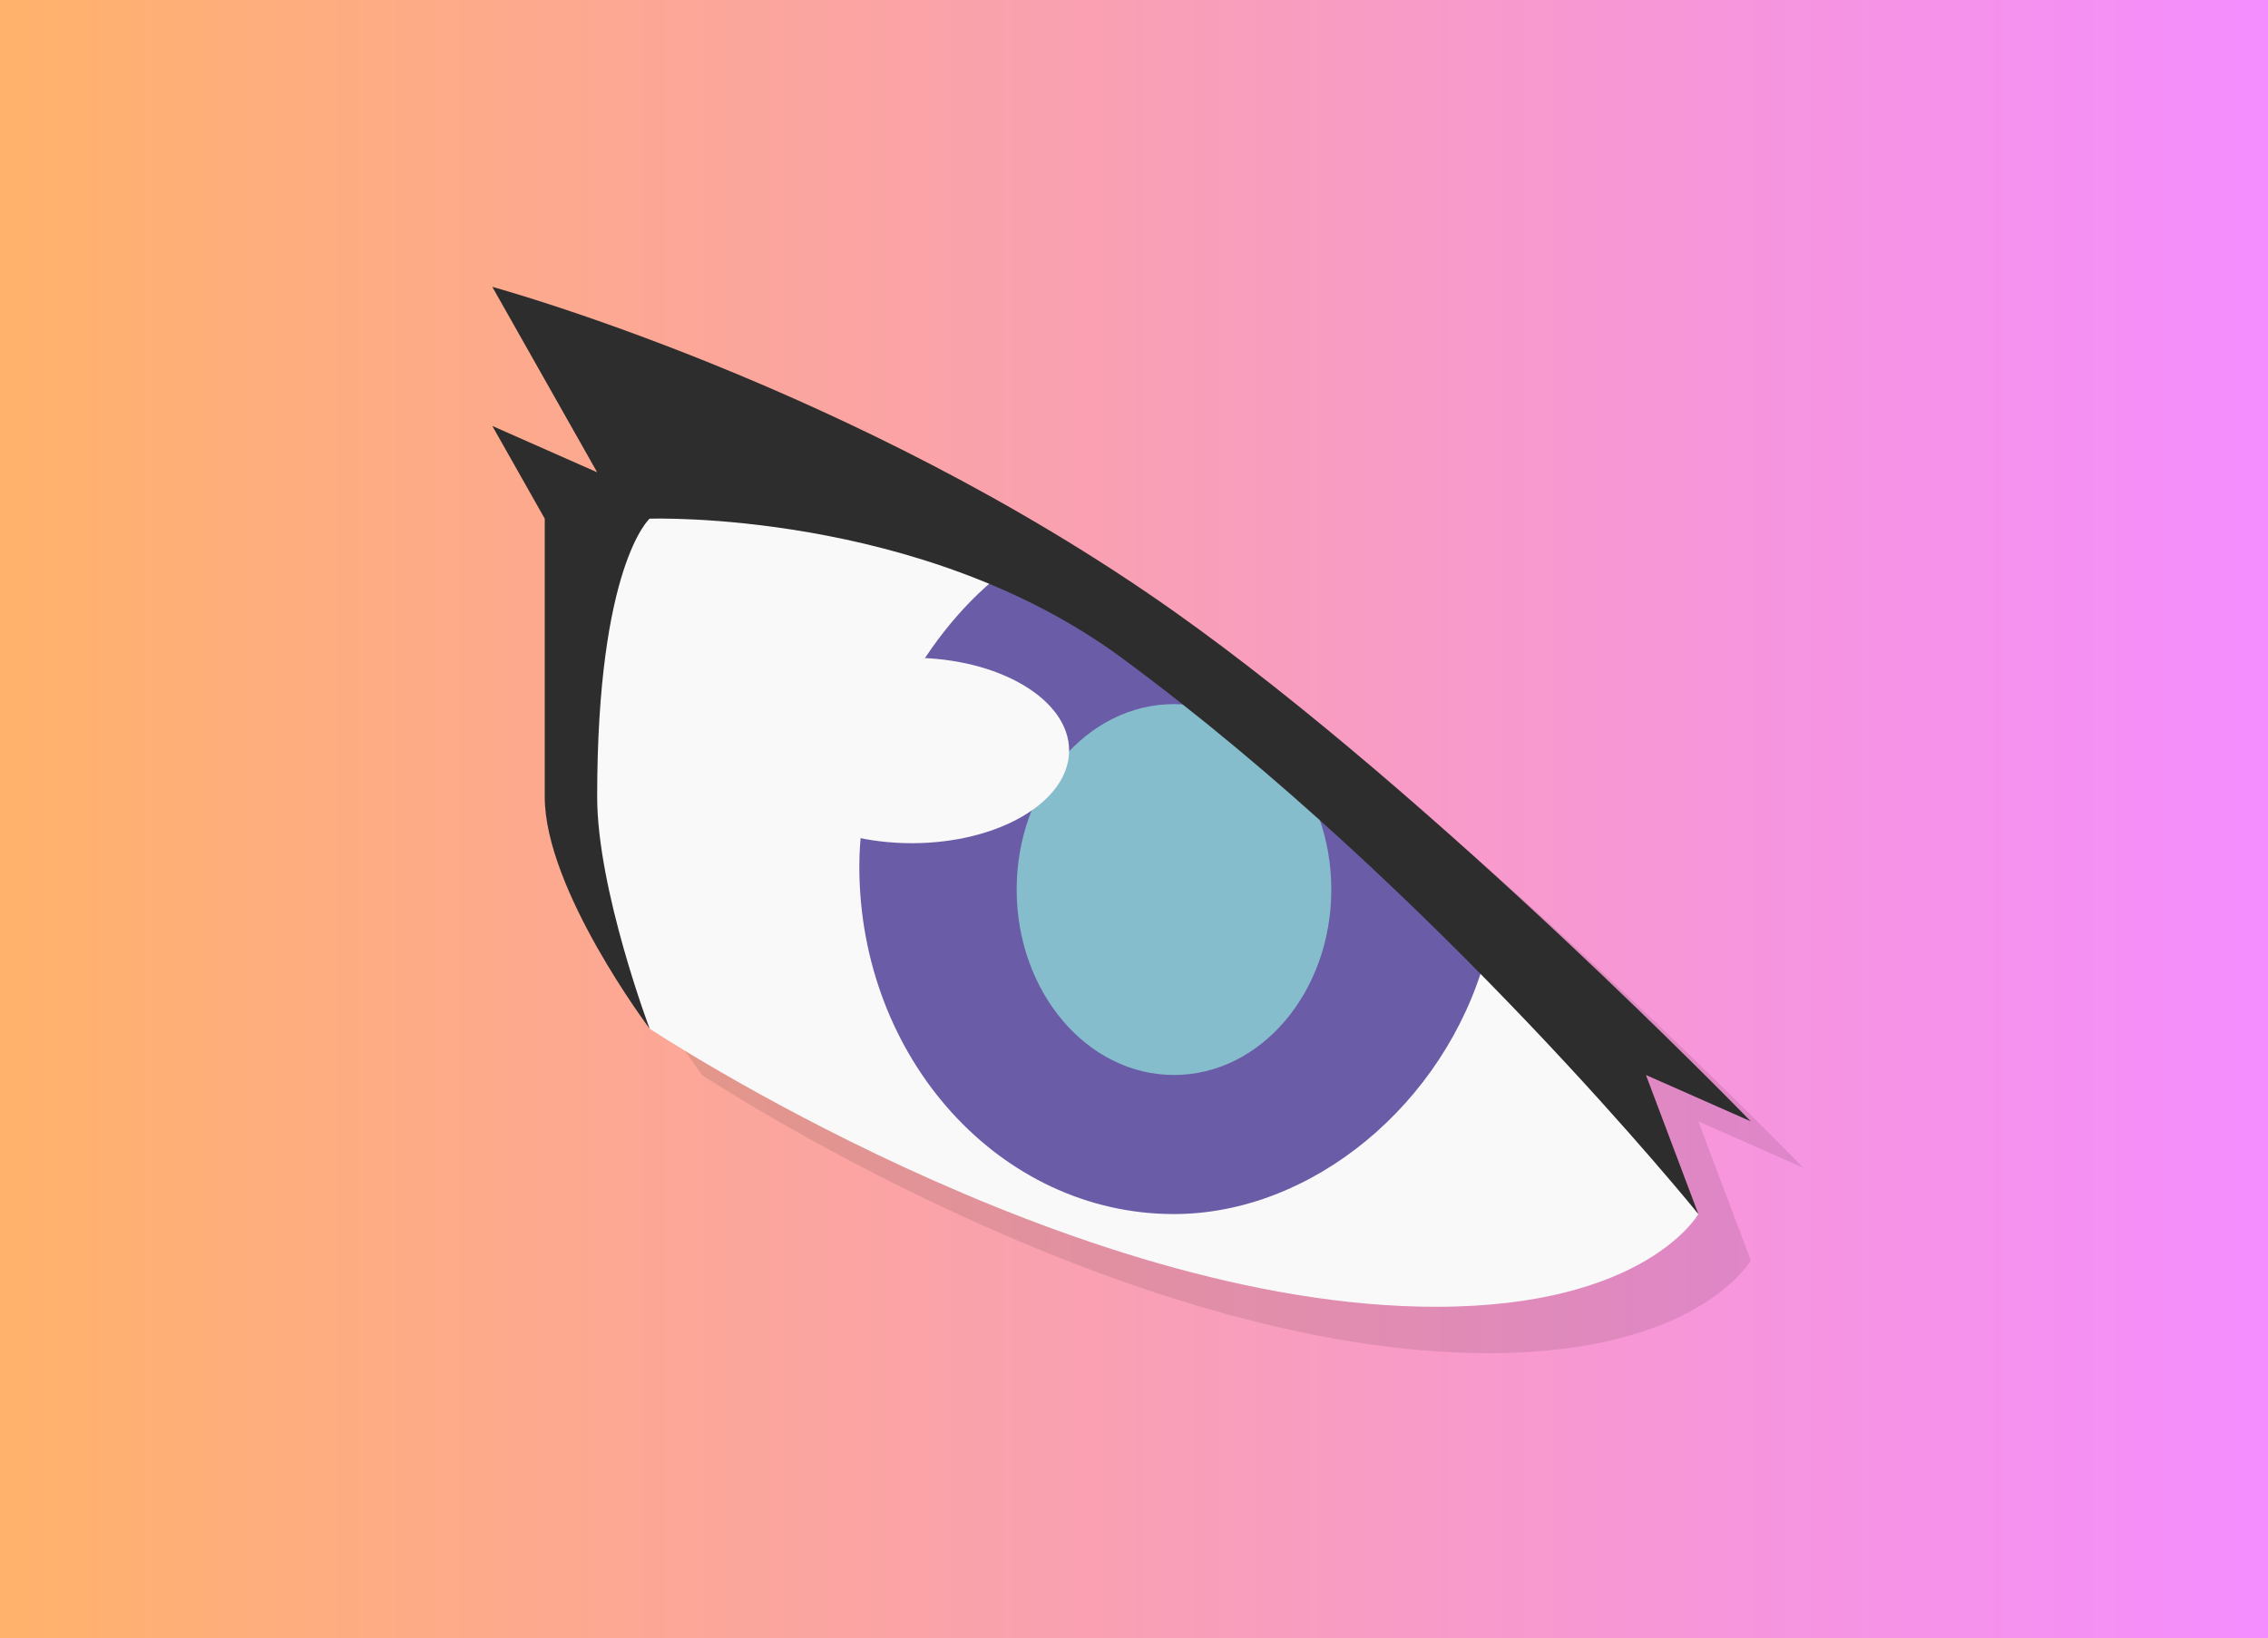
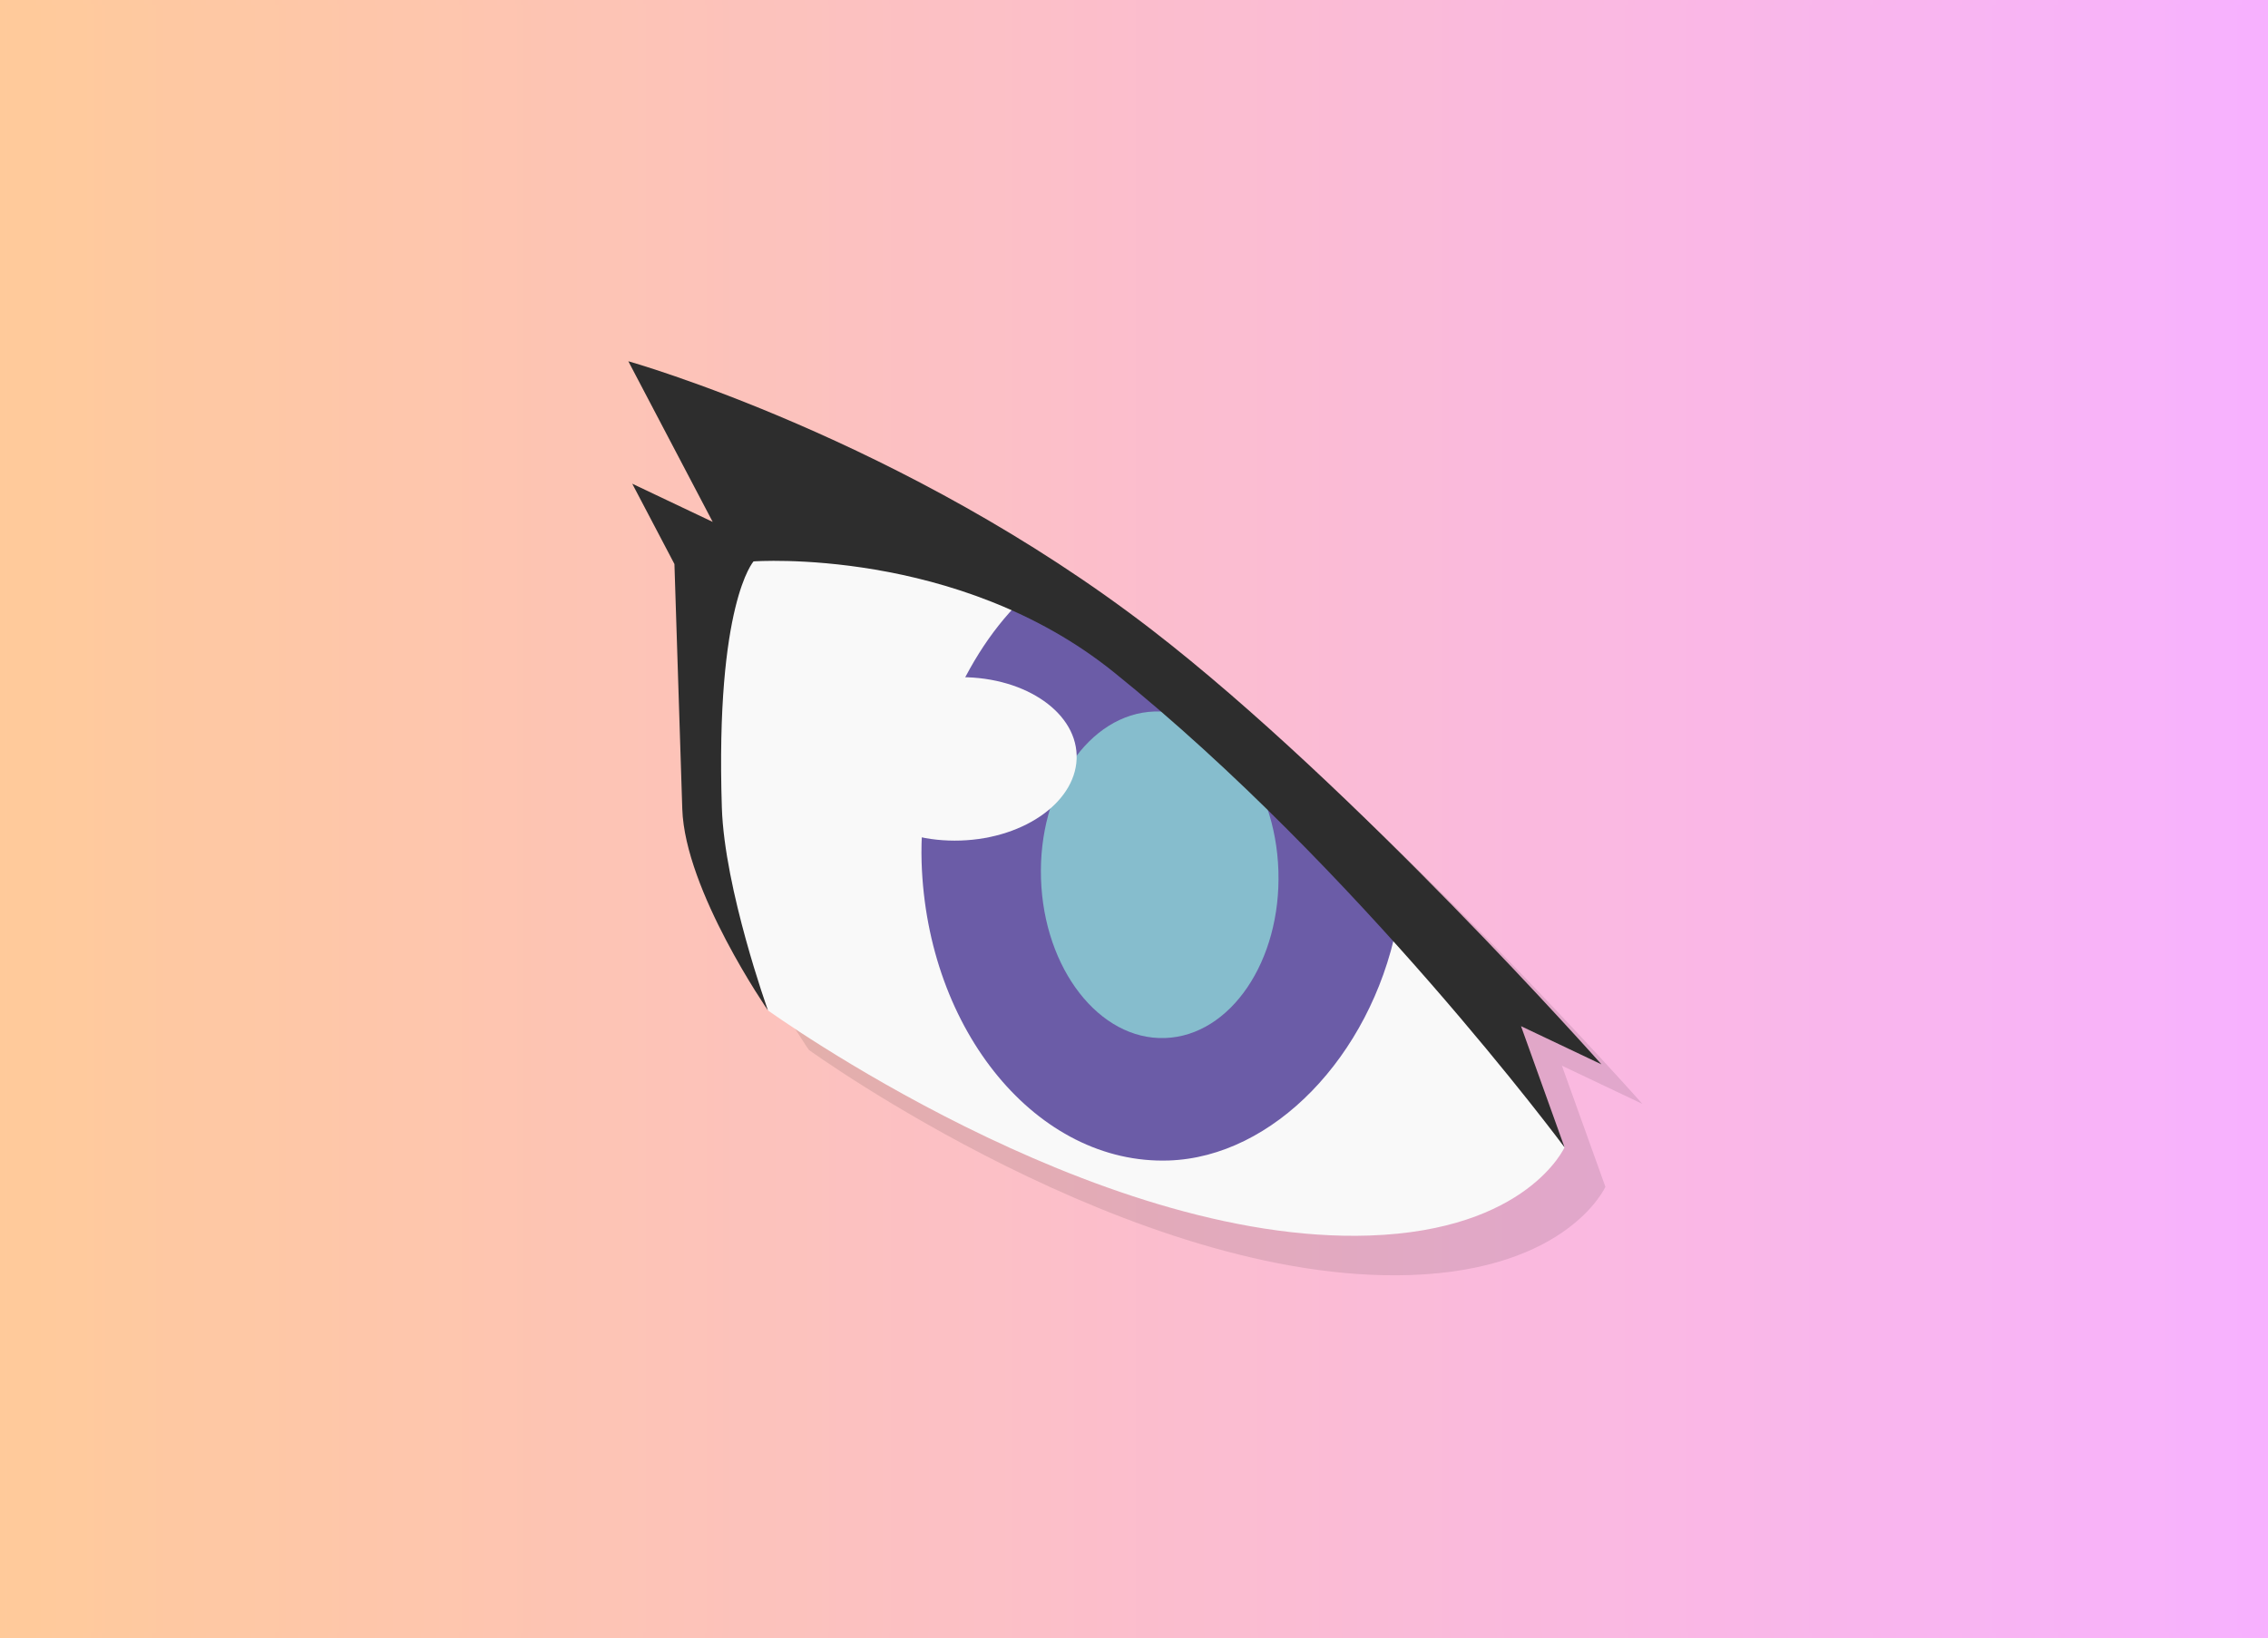
<svg xmlns="http://www.w3.org/2000/svg" xmlns:ns1="http://www.openswatchbook.org/uri/2009/osb" xmlns:xlink="http://www.w3.org/1999/xlink" width="324px" height="234px" version="1.1" id="svg2">
  <defs id="defs6">
    <linearGradient id="linearGradient2614">
+       <stop id="stop906" offset="0" style="stop-color:#ed7200;stop-opacity:1" />
+       <stop id="stop908" offset="1" style="stop-color:#ff4dd9;stop-opacity:1" />
+     </linearGradient>
+     <linearGradient id="linearGradient2527">
+       <stop style="stop-color:#ffb26b;stop-opacity:1" offset="0" id="stop901" />
+       <stop style="stop-color:#f48dff;stop-opacity:1" offset="1" id="stop903" />
+     </linearGradient>
+     <linearGradient id="linearGradient2614-6">
      <stop style="stop-color:#ed7200;stop-opacity:1" offset="0" id="stop2610" />
      <stop style="stop-color:#ff4dd9;stop-opacity:1" offset="1" id="stop2612" />
    </linearGradient>
-     <linearGradient id="linearGradient2527">
+     <linearGradient id="linearGradient2527-3">
      <stop id="stop2523" offset="0" style="stop-color:#ffb26b;stop-opacity:1" />
      <stop id="stop2525" offset="1" style="stop-color:#f48dff;stop-opacity:1" />
    </linearGradient>
    <linearGradient id="linearGradient5069">
      <stop id="stop5065" offset="0" style="stop-color:#bdc9ff;stop-opacity:1" />
      <stop id="stop5067" offset="1" style="stop-color:#4465ff;stop-opacity:1" />
    </linearGradient>
    <linearGradient ns1:paint="solid" id="linearGradient4735">
      <stop id="stop4733" offset="0" style="stop-color:#bdc9ff;stop-opacity:1;" />
    </linearGradient>
    <linearGradient id="linearGradient1100">
      <stop id="stop1096" offset="0" style="stop-color:#f2f9fe;stop-opacity:1;" />
      <stop id="stop1098" offset="1" style="stop-color:#95a9b8;stop-opacity:1" />
    </linearGradient>
    <linearGradient id="linearGradient1092">
      <stop id="stop1088" offset="0" style="stop-color:#5cffd1;stop-opacity:1;" />
      <stop id="stop1090" offset="1" style="stop-color:#009e71;stop-opacity:1" />
    </linearGradient>
    <linearGradient id="linearGradient1084">
      <stop id="stop1080" offset="0" style="stop-color:#ffba86;stop-opacity:1;" />
      <stop id="stop1082" offset="1" style="stop-color:#ff5633;stop-opacity:1" />
    </linearGradient>
    <linearGradient id="linearGradient1074">
      <stop id="stop1070" offset="0" style="stop-color:#9aaab3;stop-opacity:1" />
      <stop style="stop-color:#e0e5e8;stop-opacity:1" offset="0.377" id="stop1078" />
      <stop id="stop1072" offset="1" style="stop-color:#9aaab3;stop-opacity:1" />
    </linearGradient>
-     <linearGradient gradientUnits="userSpaceOnUse" y2="201.824" x2="303.002" y1="201.824" x1="271.002" id="linearGradient1076" xlink:href="#linearGradient1074" gradientTransform="matrix(1.333463,-0.0031037,0.00385198,1.236564,-101.7005,-62.50628)" />
-     <linearGradient gradientTransform="matrix(1.347447,0,0,1.29539,1.401208,-75.01257)" gradientUnits="userSpaceOnUse" y2="216.825" x2="90.735" y1="186.825" x1="90.735" id="linearGradient1086" xlink:href="#linearGradient1084" />
-     <linearGradient gradientTransform="matrix(1.347447,0,0,1.29539,1.401208,-75.01257)" gradientUnits="userSpaceOnUse" y2="216.825" x2="52.735" y1="186.825" x1="52.735" id="linearGradient1094" xlink:href="#linearGradient1092" />
-     <linearGradient gradientTransform="matrix(1.321675,0,0,1.321675,123.5947,-161.8935)" gradientUnits="userSpaceOnUse" y2="201.825" x2="46.683" y1="201.825" x1="14.683" id="linearGradient1102" xlink:href="#linearGradient1100" />
+     <linearGradient gradientUnits="userSpaceOnUse" y2="201.824" x2="303.002" y1="201.824" x1="271.002" id="linearGradient1076" xlink:href="#linearGradient1074" gradientTransform="rotate(-90,248.0016,240.8242)" />
+     <linearGradient gradientUnits="userSpaceOnUse" y2="216.825" x2="90.735" y1="186.825" x1="90.735" id="linearGradient1086" xlink:href="#linearGradient1084" />
+     <linearGradient gradientUnits="userSpaceOnUse" y2="216.825" x2="52.735" y1="186.825" x1="52.735" id="linearGradient1094" xlink:href="#linearGradient1092" />
+     <linearGradient gradientTransform="translate(133.725,-80.80924)" gradientUnits="userSpaceOnUse" y2="201.825" x2="46.683" y1="201.825" x1="14.683" id="linearGradient1102" xlink:href="#linearGradient1100" />
    <radialGradient gradientUnits="userSpaceOnUse" r="89" fy="117" fx="162" cy="117" cx="162" id="radialGradient5045" xlink:href="#linearGradient5069" />
-     <linearGradient gradientTransform="translate(418.4237,172.5254)" xlink:href="#linearGradient2614" id="linearGradient2603" gradientUnits="userSpaceOnUse" x1="324" y1="234" x2="0" y2="-3.5e-06" />
-     <linearGradient xlink:href="#linearGradient2614" id="linearGradient2608" gradientUnits="userSpaceOnUse" x1="324" y1="234" x2="0" y2="-3.5e-06" />
-     <linearGradient gradientTransform="matrix(1.019424,0,0,1.084171,398.0015,50.5242)" gradientUnits="userSpaceOnUse" y2="61.475" x2="-72.381" y1="61.475" x1="-390.661" id="linearGradient899" xlink:href="#linearGradient2527" />
-     <linearGradient gradientUnits="userSpaceOnUse" y2="47" y1="1" x2="0" id="linearGradient842" gradientTransform="matrix(3.088621,0,0,3.04634,367.048,-67.19888)">
-       <stop id="stop862" offset="0" style="stop-color:#ffd9c2" />
-       <stop id="stop864" offset="1" style="stop-color:#ffcaab" />
-     </linearGradient>
+     <linearGradient gradientTransform="translate(389.6695,-180.4576)" xlink:href="#linearGradient2614-6" id="linearGradient2603" gradientUnits="userSpaceOnUse" x1="324" y1="234" x2="0" y2="-3.5e-06" />
+     <linearGradient xlink:href="#linearGradient2614-6" id="linearGradient2608" gradientUnits="userSpaceOnUse" x1="324" y1="234" x2="0" y2="-3.5e-06" />
+     <linearGradient gradientTransform="matrix(1.200174,0,0,1.268016,327.6013,206.1923)" gradientUnits="userSpaceOnUse" y2="-70.398" x2="-2.975" y1="-70.398" x1="-272.669" id="linearGradient899" xlink:href="#linearGradient2527" />
+     <linearGradient xlink:href="#linearGradient2527" id="linearGradient876" x1="-0.266" y1="116.926" x2="324.648" y2="116.926" gradientUnits="userSpaceOnUse" />
  </defs>
  <ellipse style="opacity:1;fill:none;fill-opacity:1;fill-rule:evenodd;stroke:url(#radialGradient5045);stroke-width:50;stroke-linecap:butt;stroke-linejoin:round;stroke-miterlimit:4;stroke-dasharray:5, 5;stroke-dashoffset:0;stroke-opacity:1;paint-order:markers fill stroke" id="ellipse5071" cx="162" cy="117" r="64" />
  <circle style="fill:none;fill-opacity:1;stroke:#18dbfb;stroke-width:4.603;stroke-miterlimit:4;stroke-dasharray:none;stroke-opacity:1" id="path2420" transform="rotate(90.02533)" d="m 54.029,-214.95 a 22.097,22.097 0 0 1 -7.852,16.892 22.097,22.097 0 0 1 -17.975,4.887" />
  <circle d="M 109.188,-214.974 A 22.097,22.097 0 0 1 90.047,-193.076" transform="rotate(90.02533)" id="circle2442" style="fill:none;fill-opacity:1;stroke:#99d901;stroke-width:4.603;stroke-miterlimit:4;stroke-dasharray:none;stroke-opacity:1" />
  <circle d="m 219.504,-215.023 a 22.097,22.097 0 0 1 -12.004,19.657" transform="rotate(90.02533)" id="circle2450" style="fill:none;fill-opacity:1;stroke:#b900ff;stroke-width:4.603;stroke-miterlimit:4;stroke-dasharray:none;stroke-opacity:1" />
  <circle d="m 54.005,-270.95 a 22.097,22.097 0 0 1 -13.823,20.489 22.097,22.097 0 0 1 -24.175,-5.147" transform="rotate(90.02533)" id="circle2519" style="fill:none;fill-opacity:1;stroke:#d10b7d;stroke-width:4.603;stroke-miterlimit:4;stroke-dasharray:none;stroke-opacity:1" />
  <g transform="matrix(1.049127,0.129301,-0.129301,1.049127,3.583555,-17.84427)" aria-label="CONKYS WIDGETS" id="text2580" style="font-style:normal;font-weight:normal;font-size:32.895px;line-height:0;font-family:sans-serif;letter-spacing:-4.786px;fill:#fcdae5;fill-opacity:1;stroke:none;stroke-width:0.822" />
-   <rect y="-1.0794682e-06" x="-0.248" height="234.346" width="324.462" id="rect891" style="opacity:1;fill:url(#linearGradient899);fill-opacity:1.0;stroke-width:1.051" />
-   <g id="g930" transform="matrix(2.425352,0,0,2.174562,-243.6546,-159.7339)">
-     <path id="path877" style="opacity:0.1;stroke-width:3.067" d="m 132.548,95.353 6.177,12.185 -6.177,-3.046 3.089,6.093 v 18.278 c 0,6.093 6.177,15.232 6.177,15.232 0,0 24.709,18.278 46.329,18.278 12.354,0 15.443,-6.093 15.443,-6.093 l -3.089,-9.139 6.177,3.046 c 0,0 -18.532,-21.324 -33.975,-33.51 C 153.863,101.814 132.548,95.353 132.548,95.353 Z" />
-     <path id="path881" style="fill:#f9f9f9;stroke-width:3.067" d="m 138.725,141.048 c 0,0 24.709,18.278 46.329,18.278 12.354,0 15.443,-6.093 15.443,-6.093 l -17.845,-26.76 -15.797,-13.061 -12.354,-7.188 -15.776,-3.484 -4.643,7.845 -0.534,15.232 z" />
-     <path id="path883" style="fill:#6b5ca7;stroke-width:3.067" d="m 159.415,111.172 c -4.833,4.287 -8.33,11.873 -8.338,19.213 0,12.618 8.297,22.848 18.532,22.848 8.135,-7.4e-4 15.947,-7.24 18.34,-16.827 -5.794,-6.54 -12.975,-13.994 -20.8,-20.426 -2.462,-2.023 -5.1,-3.579 -7.734,-4.807 z" />
-     <ellipse id="ellipse885" style="fill:#86bdcd;stroke-width:3.067" ry="12.185" rx="9.266" cy="131.909" cx="169.611" />
-     <path id="path887" style="fill:#2d2d2d;stroke-width:3.067" d="m 129.459,92.306 c 0,0 21.315,6.461 40.152,21.324 15.443,12.185 33.975,33.51 33.975,33.51 l -6.177,-3.046 3.089,9.139 c 0,0 -15.443,-21.324 -33.975,-36.556 -11.864,-9.751 -27.798,-9.139 -27.798,-9.139 0,0 -3.089,3.046 -3.089,18.278 0,6.093 3.089,15.232 3.089,15.232 0,0 -6.177,-9.139 -6.177,-15.232 v -18.278 l -3.089,-6.093 6.177,3.046 z" />
-     <ellipse id="ellipse889" style="fill:#f9f9f9;stroke-width:3.067" ry="6.093" rx="9.266" cy="122.77" cx="154.168" />
+   <rect y="-1.5258789e-05" x="0.351" height="233.852" width="323.681" id="rect891" style="opacity:0.68;fill:url(#linearGradient899);fill-opacity:1.0;stroke-width:1.234;stroke:url(#linearGradient876)" />
+   <g id="g848" transform="matrix(5.652384,-0.1882177,0.1869148,5.832543,19.68884,-16.1109)">
+     <path d="m 13,13 2,4 -2,-1 1,2 v 6 c 0,2 2,5 2,5 0,0 8,6 15,6 4,0 5,-2 5,-2 l -1,-3 2,1 C 37,31 31,24 26,20 19.901,15.121 13,13 13,13 Z" style="opacity:0.1" id="path17" />
+     <path d="m 15,28 c 0,0 8,6 15,6 4,0 5,-2 5,-2 l -5.777,-8.784 -5.115,-4.288 -4,-2.36 L 15,15.425 l -1.503,2.575 -0.173,5 z" style="fill:#f9f9f9" id="path21" />
+     <path d="m 21.699,18.193 c -1.565,1.407 -2.697,3.897 -2.7,6.307 0,4.142 2.686,7.5 6,7.5 2.634,-2.41e-4 5.163,-2.377 5.938,-5.524 -1.876,-2.147 -4.201,-4.594 -6.734,-6.705 -0.797,-0.664 -1.651,-1.175 -2.504,-1.578 z" style="fill:#6b5ca7" id="path23" />
+     <ellipse cx="25" cy="25" rx="3" ry="4" style="fill:#86bdcd" id="ellipse25" />
+     <path d="m 12,12 c 0,0 6.901,2.121 13,7 5,4 11,11 11,11 l -2,-1 1,3 c 0,0 -5,-7 -11,-12 -3.841,-3.201 -9,-3 -9,-3 0,0 -1,1 -1,6 0,2 1,5 1,5 0,0 -2,-3 -2,-5 v -6 l -1,-2 2,1 z" style="fill:#2d2d2d" id="path27" />
+     <ellipse cx="20" cy="22" rx="3" ry="2" style="fill:#f9f9f9" id="ellipse29" />
  </g>
</svg>
